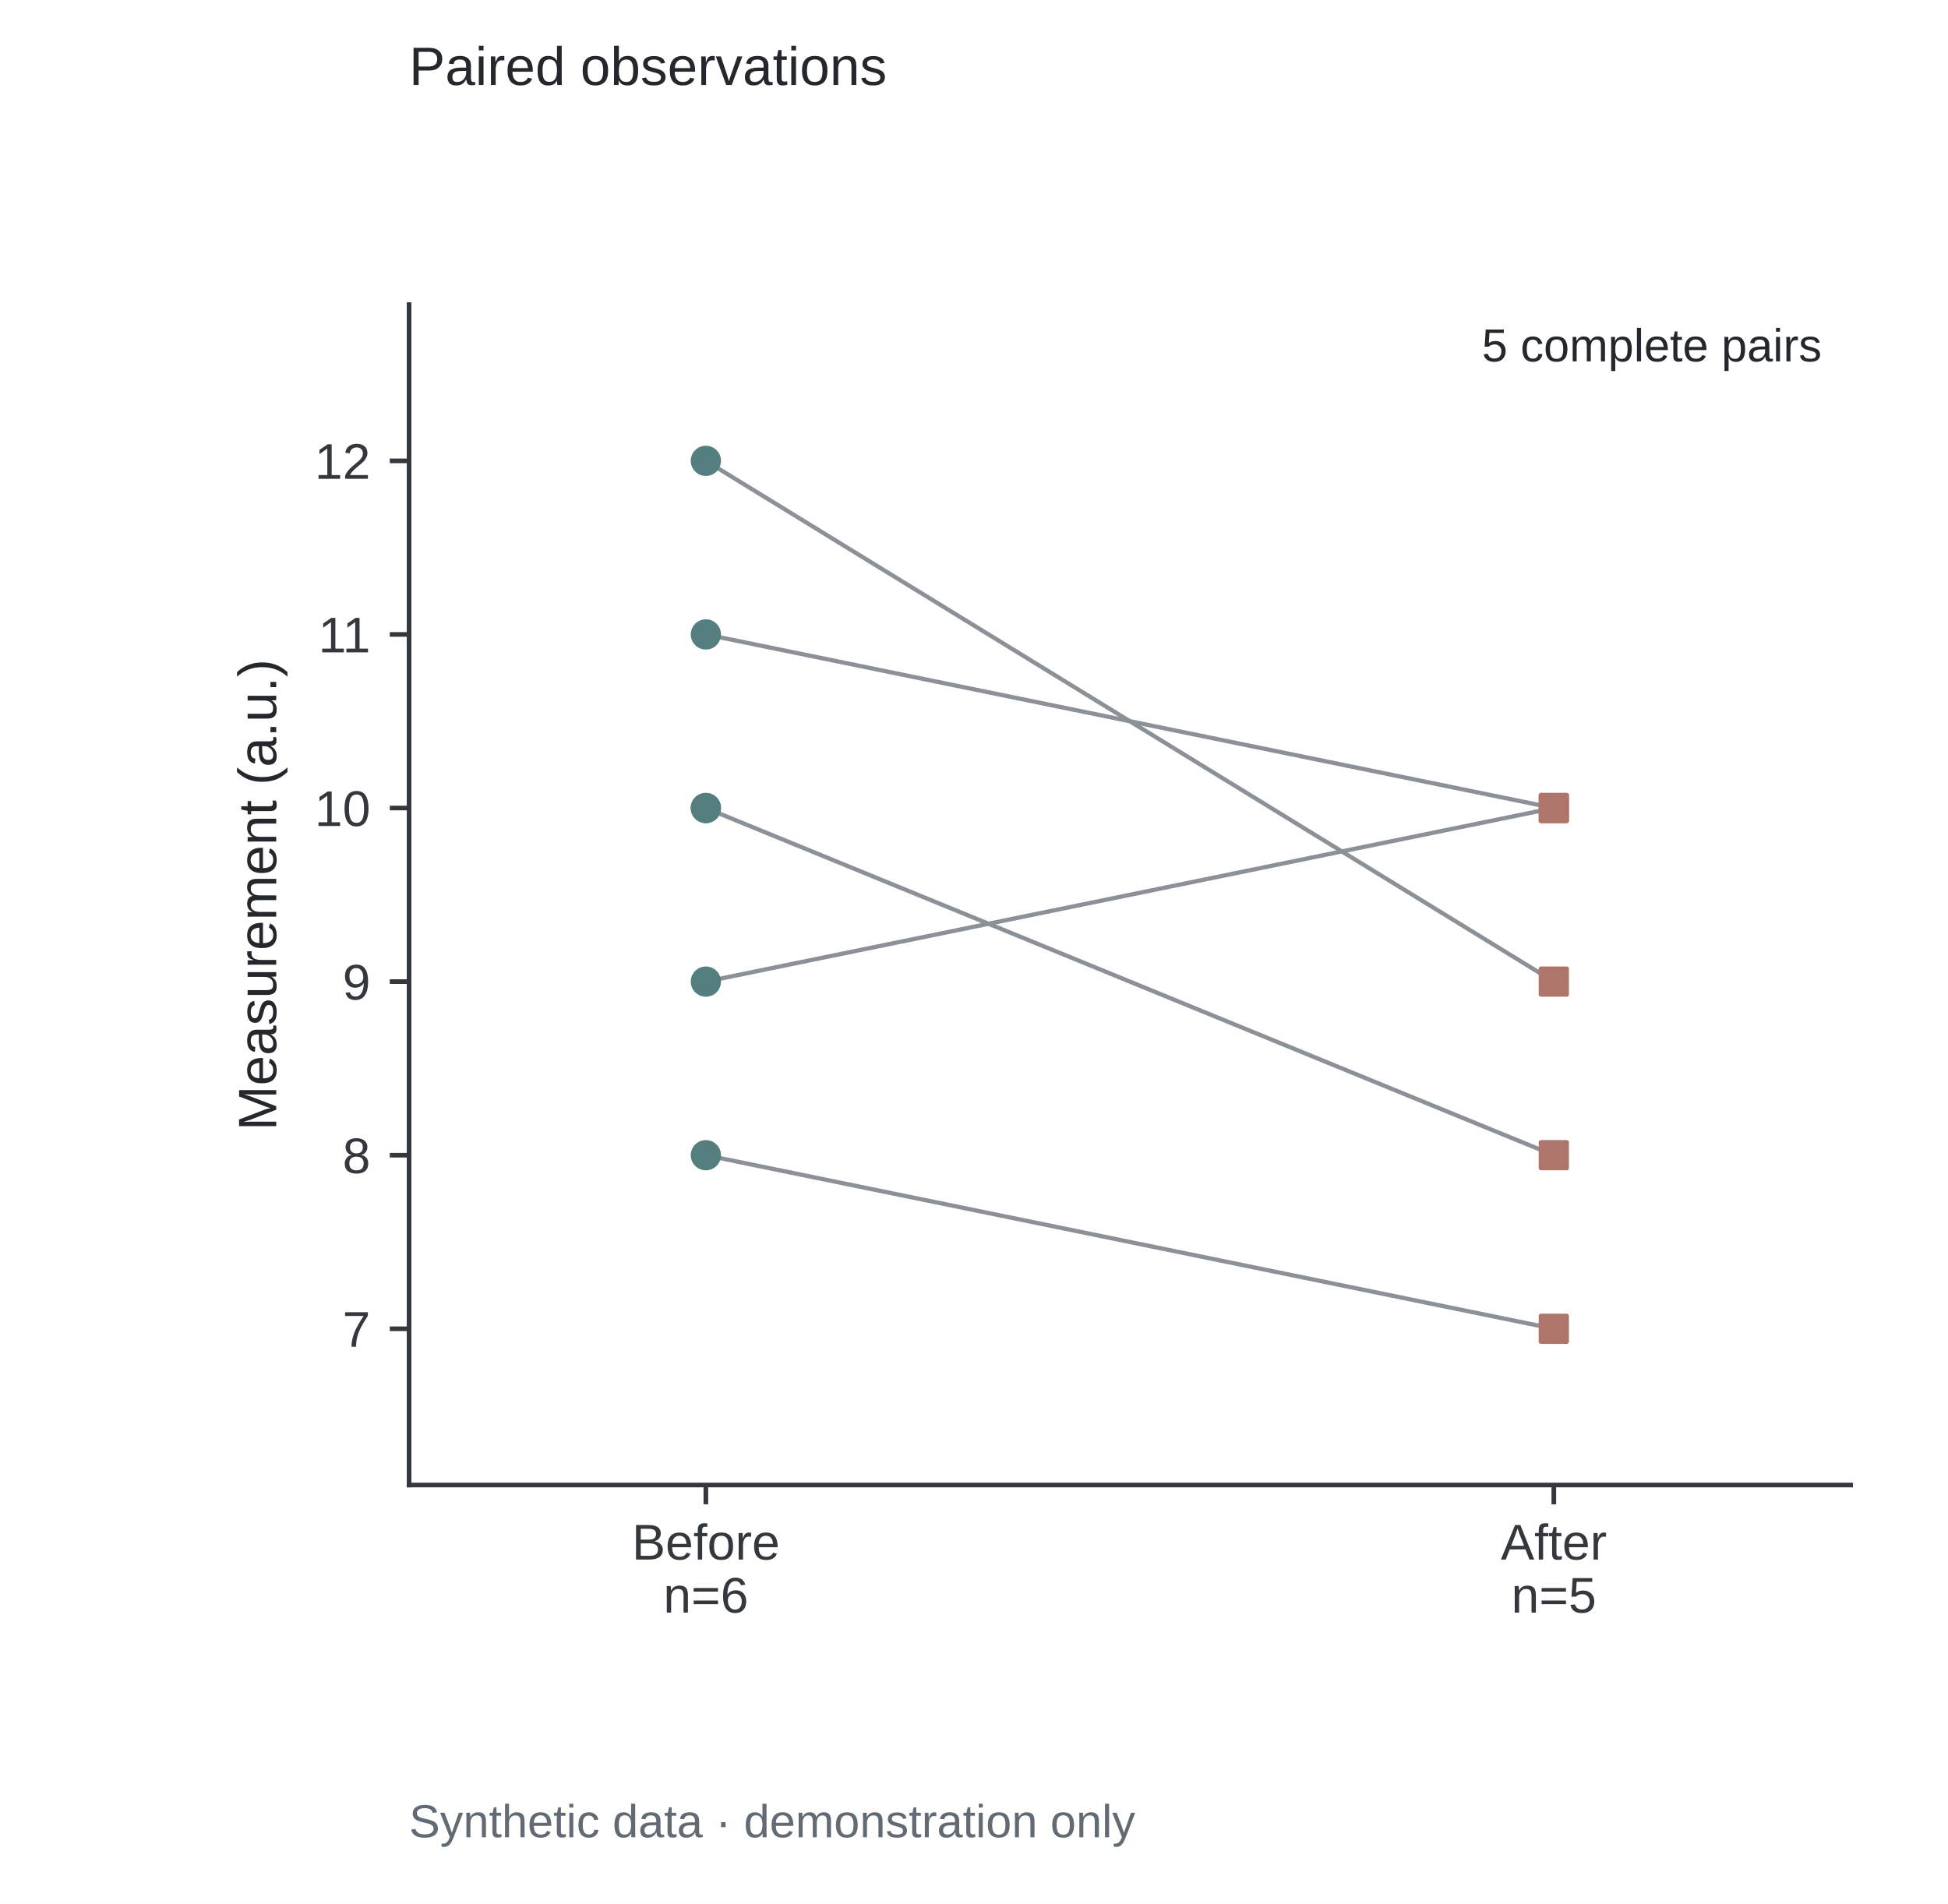
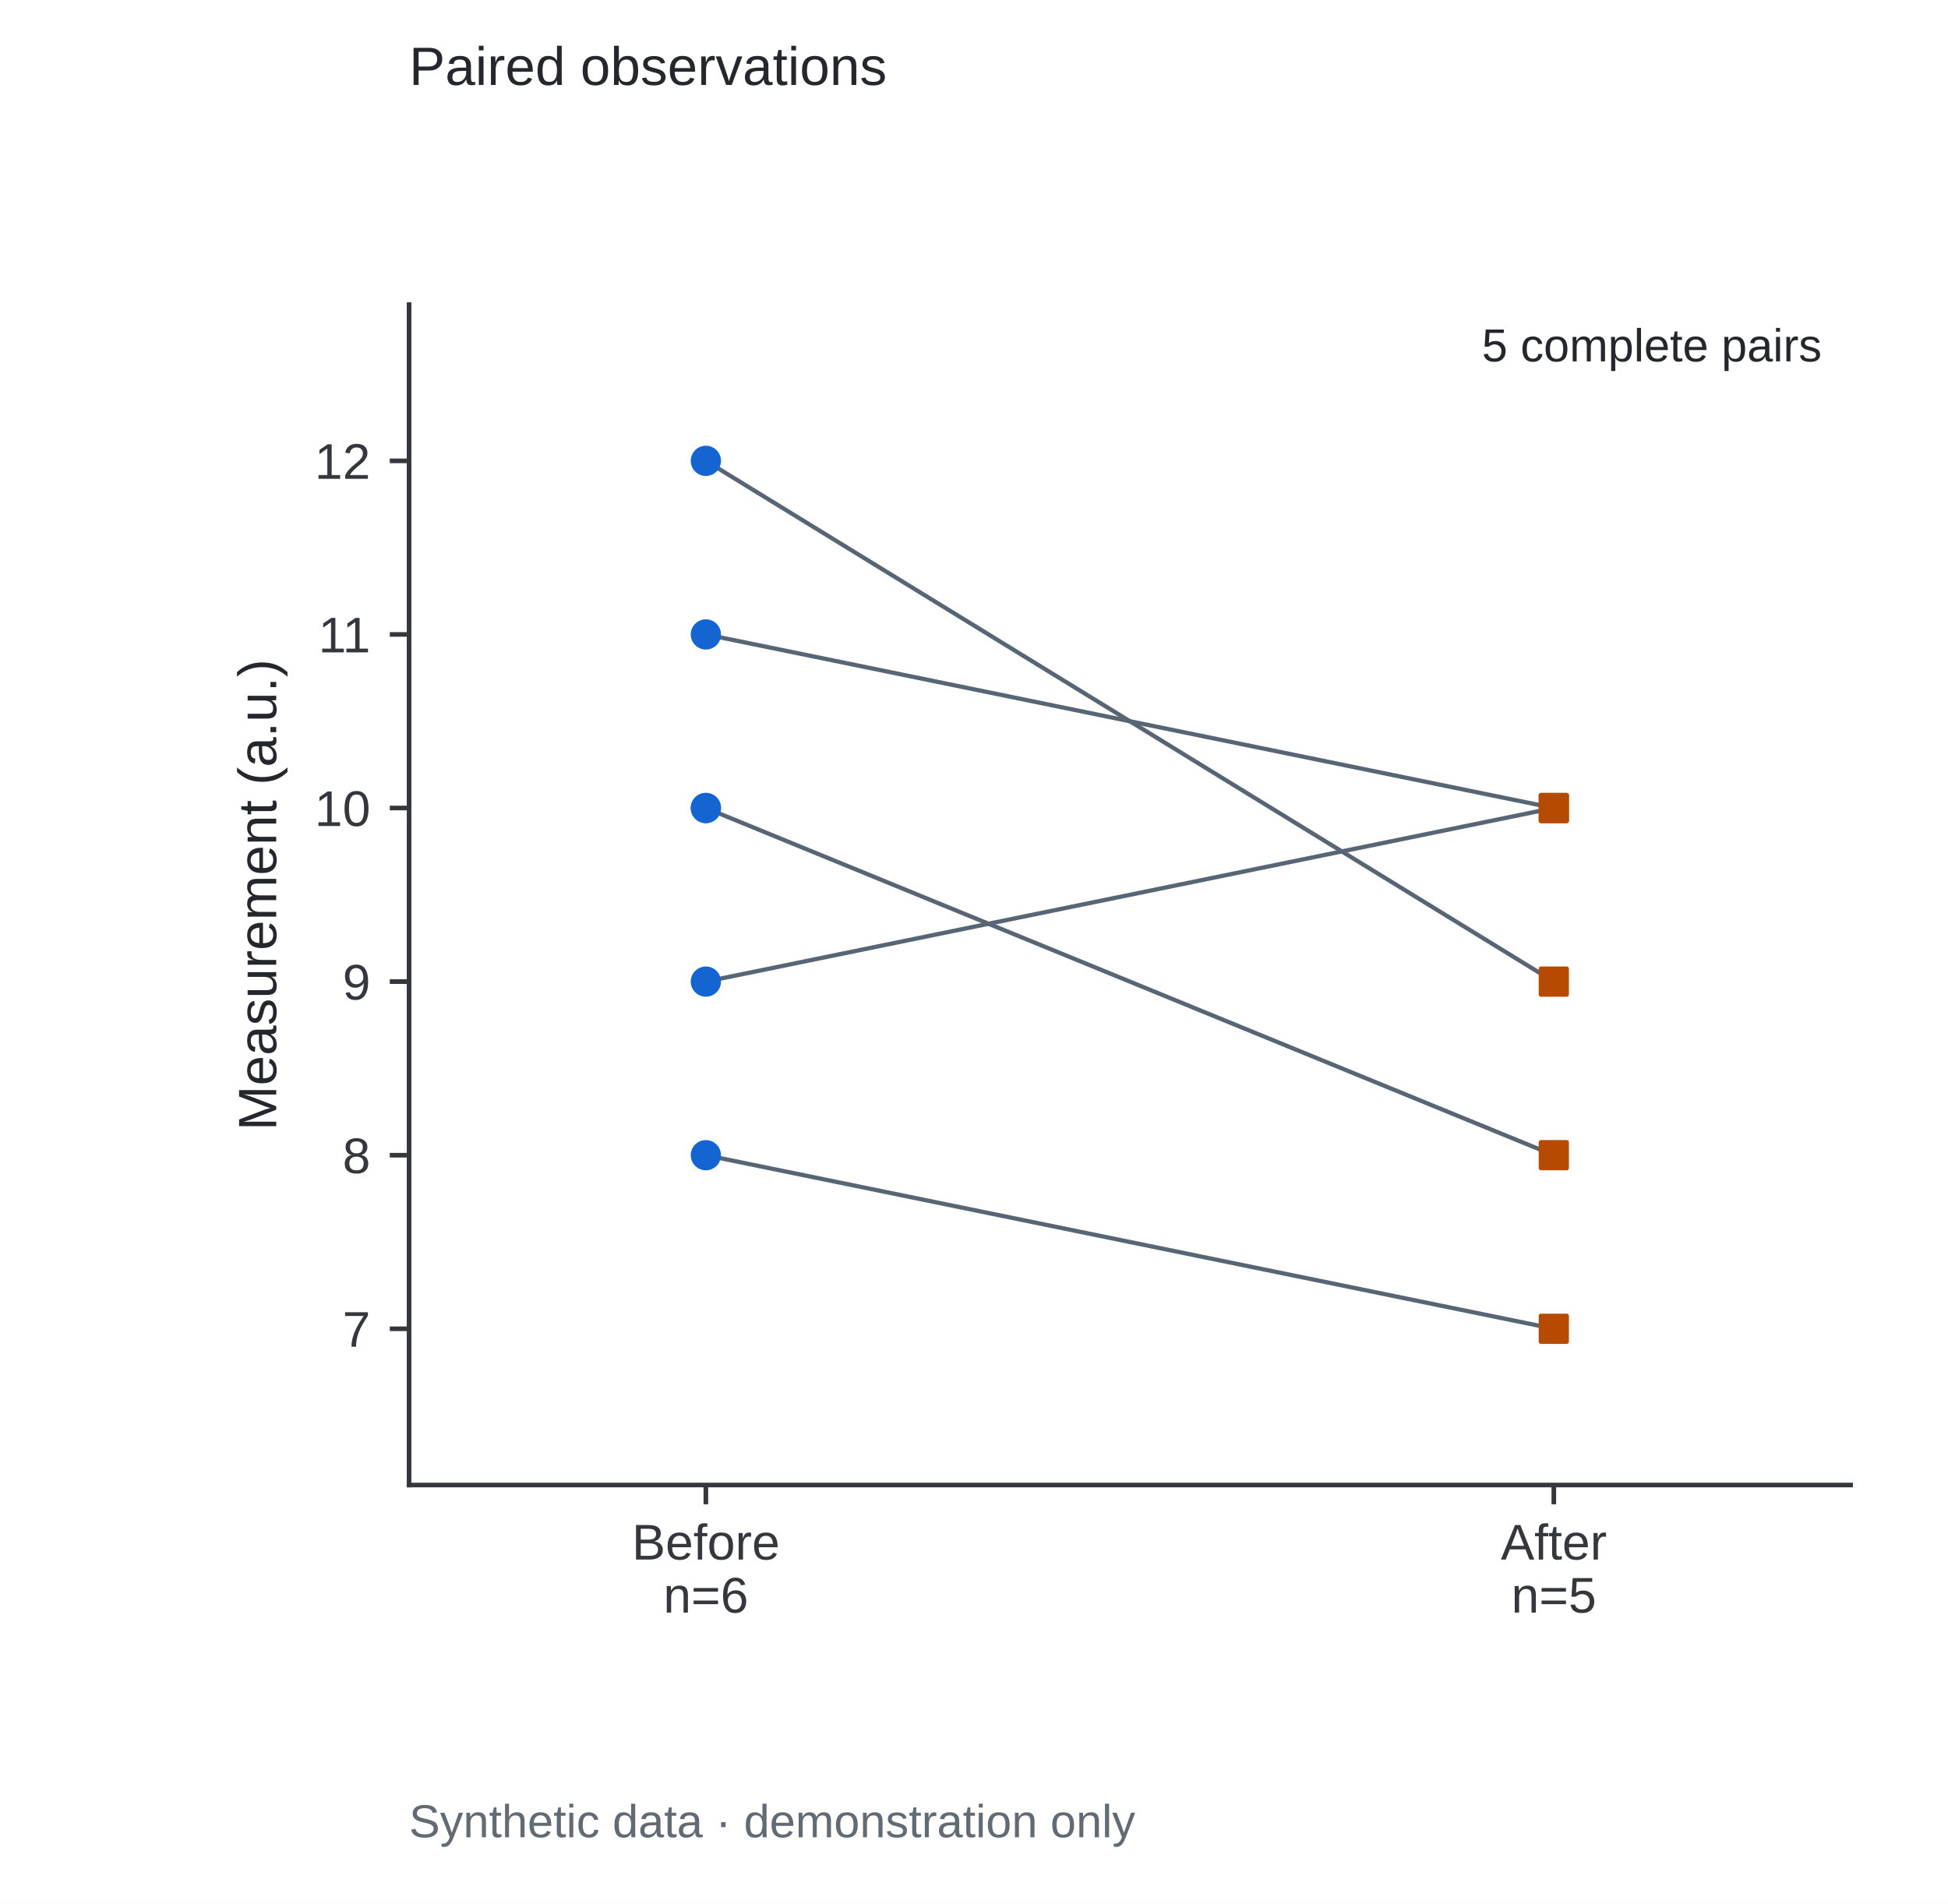
<svg xmlns="http://www.w3.org/2000/svg" xmlns:xlink="http://www.w3.org/1999/xlink" width="252.283pt" height="246.614pt" viewBox="0 0 252.283 246.614" version="1.1">
  <defs>
    <style type="text/css">*{stroke-linejoin: round; stroke-linecap: butt}</style>
  </defs>
  <g id="figure_1">
    <g id="patch_1">
      <path d="M 0 246.614 L 252.283 246.614 L 252.283 0 L 0 0 z " style="fill: #ffffff" />
    </g>
    <g id="axes_1">
      <g id="patch_2">
        <path d="M 52.98 192.359 L 239.669 192.359 L 239.669 39.458 L 52.98 39.458 z " style="fill: #ffffff" />
      </g>
      <g id="line2d_1">
-         <path d="M 91.416 104.666 L 201.233 149.637 " clip-path="url(#pd19989ead3)" style="fill: none; stroke: #8b9197; stroke-width: 0.55; stroke-linecap: square" />
+         <path d="M 91.416 104.666 L 201.233 149.637 " clip-path="url(#pd19989ead3)" style="fill: none; stroke: #586575; stroke-width: 0.55; stroke-linecap: square" />
      </g>
      <g id="line2d_2">
-         <path d="M 91.416 82.181 L 201.233 104.666 " clip-path="url(#pd19989ead3)" style="fill: none; stroke: #8b9197; stroke-width: 0.55; stroke-linecap: square" />
+         <path d="M 91.416 82.181 L 201.233 104.666 " clip-path="url(#pd19989ead3)" style="fill: none; stroke: #586575; stroke-width: 0.55; stroke-linecap: square" />
      </g>
      <g id="line2d_3">
-         <path d="M 91.416 127.151 L 201.233 104.666 " clip-path="url(#pd19989ead3)" style="fill: none; stroke: #8b9197; stroke-width: 0.55; stroke-linecap: square" />
+         <path d="M 91.416 127.151 L 201.233 104.666 " clip-path="url(#pd19989ead3)" style="fill: none; stroke: #586575; stroke-width: 0.55; stroke-linecap: square" />
      </g>
      <g id="line2d_4">
-         <path d="M 91.416 59.695 L 201.233 127.151 " clip-path="url(#pd19989ead3)" style="fill: none; stroke: #8b9197; stroke-width: 0.55; stroke-linecap: square" />
+         <path d="M 91.416 59.695 L 201.233 127.151 " clip-path="url(#pd19989ead3)" style="fill: none; stroke: #586575; stroke-width: 0.55; stroke-linecap: square" />
      </g>
      <g id="line2d_5">
-         <path d="M 91.416 149.637 L 201.233 172.122 " clip-path="url(#pd19989ead3)" style="fill: none; stroke: #8b9197; stroke-width: 0.55; stroke-linecap: square" />
+         <path d="M 91.416 149.637 L 201.233 172.122 " clip-path="url(#pd19989ead3)" style="fill: none; stroke: #586575; stroke-width: 0.55; stroke-linecap: square" />
      </g>
      <g id="matplotlib.axis_1">
        <g id="xtick_1">
          <g id="line2d_6">
            <defs>
              <path id="me1255f5151" d="M 0 0 L 0 2.5 " style="stroke: #34383c; stroke-width: 0.6" />
            </defs>
            <g>
              <use xlink:href="#me1255f5151" x="91.416" y="192.359" style="fill: #34383c; stroke: #34383c; stroke-width: 0.6" />
            </g>
          </g>
          <g id="text_1">
            <text style="font-size: 6.5px; font-family: 'Arial', 'Helvetica', 'Noto Sans', 'DejaVu Sans', sans-serif; fill: #34383c" transform="translate(81.84085 202.0116)">Before</text>
            <text style="font-size: 6.5px; font-family: 'Arial', 'Helvetica', 'Noto Sans', 'DejaVu Sans', sans-serif; fill: #34383c" transform="translate(85.90284 208.8866)">n=6</text>
          </g>
        </g>
        <g id="xtick_2">
          <g id="line2d_7">
            <g>
              <use xlink:href="#me1255f5151" x="201.233" y="192.359" style="fill: #34383c; stroke: #34383c; stroke-width: 0.6" />
            </g>
          </g>
          <g id="text_2">
            <text style="font-size: 6.5px; font-family: 'Arial', 'Helvetica', 'Noto Sans', 'DejaVu Sans', sans-serif; fill: #34383c" transform="translate(194.3701 202.0116)">After</text>
            <text style="font-size: 6.5px; font-family: 'Arial', 'Helvetica', 'Noto Sans', 'DejaVu Sans', sans-serif; fill: #34383c" transform="translate(195.7204 208.8866)">n=5</text>
          </g>
        </g>
      </g>
      <g id="matplotlib.axis_2">
        <g id="ytick_1">
          <g id="line2d_8">
            <defs>
              <path id="m8be18a0d46" d="M 0 0 L -2.5 0 " style="stroke: #34383c; stroke-width: 0.6" />
            </defs>
            <g>
              <use xlink:href="#m8be18a0d46" x="52.98" y="172.122" style="fill: #34383c; stroke: #34383c; stroke-width: 0.6" />
            </g>
          </g>
          <g id="text_3">
            <text style="font-size: 6.5px; font-family: 'Arial', 'Helvetica', 'Noto Sans', 'DejaVu Sans', sans-serif; text-anchor: end; fill: #34383c" x="47.98" y="174.448" transform="rotate(-0 47.97953 174.4485)">7</text>
          </g>
        </g>
        <g id="ytick_2">
          <g id="line2d_9">
            <g>
              <use xlink:href="#m8be18a0d46" x="52.98" y="149.637" style="fill: #34383c; stroke: #34383c; stroke-width: 0.6" />
            </g>
          </g>
          <g id="text_4">
            <text style="font-size: 6.5px; font-family: 'Arial', 'Helvetica', 'Noto Sans', 'DejaVu Sans', sans-serif; text-anchor: end; fill: #34383c" x="47.98" y="151.963" transform="rotate(-0 47.97953 151.9631)">8</text>
          </g>
        </g>
        <g id="ytick_3">
          <g id="line2d_10">
            <g>
              <use xlink:href="#m8be18a0d46" x="52.98" y="127.151" style="fill: #34383c; stroke: #34383c; stroke-width: 0.6" />
            </g>
          </g>
          <g id="text_5">
            <text style="font-size: 6.5px; font-family: 'Arial', 'Helvetica', 'Noto Sans', 'DejaVu Sans', sans-serif; text-anchor: end; fill: #34383c" x="47.98" y="129.478" transform="rotate(-0 47.97953 129.4777)">9</text>
          </g>
        </g>
        <g id="ytick_4">
          <g id="line2d_11">
            <g>
              <use xlink:href="#m8be18a0d46" x="52.98" y="104.666" style="fill: #34383c; stroke: #34383c; stroke-width: 0.6" />
            </g>
          </g>
          <g id="text_6">
            <text style="font-size: 6.5px; font-family: 'Arial', 'Helvetica', 'Noto Sans', 'DejaVu Sans', sans-serif; text-anchor: end; fill: #34383c" x="47.98" y="106.992" transform="rotate(-0 47.97953 106.9922)">10</text>
          </g>
        </g>
        <g id="ytick_5">
          <g id="line2d_12">
            <g>
              <use xlink:href="#m8be18a0d46" x="52.98" y="82.181" style="fill: #34383c; stroke: #34383c; stroke-width: 0.6" />
            </g>
          </g>
          <g id="text_7">
            <text style="font-size: 6.5px; font-family: 'Arial', 'Helvetica', 'Noto Sans', 'DejaVu Sans', sans-serif; text-anchor: end; fill: #34383c" x="47.98" y="84.507" transform="rotate(-0 47.97953 84.50684)">11</text>
          </g>
        </g>
        <g id="ytick_6">
          <g id="line2d_13">
            <g>
              <use xlink:href="#m8be18a0d46" x="52.98" y="59.695" style="fill: #34383c; stroke: #34383c; stroke-width: 0.6" />
            </g>
          </g>
          <g id="text_8">
            <text style="font-size: 6.5px; font-family: 'Arial', 'Helvetica', 'Noto Sans', 'DejaVu Sans', sans-serif; text-anchor: end; fill: #34383c" x="47.98" y="62.021" transform="rotate(-0 47.97953 62.02143)">12</text>
          </g>
        </g>
        <g id="text_9">
          <text style="font-size: 7px; font-family: 'Arial', 'Helvetica', 'Noto Sans', 'DejaVu Sans', sans-serif; text-anchor: middle; fill: #24282c" x="35.777" y="115.909" transform="rotate(-90 35.77703 115.9087)">Measurement (a.u.)</text>
        </g>
      </g>
      <g id="patch_3">
        <path d="M 52.98 192.359 L 52.98 39.458 " style="fill: none; stroke: #34383c; stroke-width: 0.6; stroke-linejoin: miter; stroke-linecap: square" />
      </g>
      <g id="patch_4">
        <path d="M 52.98 192.359 L 239.669 192.359 " style="fill: none; stroke: #34383c; stroke-width: 0.6; stroke-linejoin: miter; stroke-linecap: square" />
      </g>
      <g id="PathCollection_1">
        <defs>
-           <path id="m255871708d" d="M 0 1.658 C 0.44 1.658 0.862 1.484 1.173 1.173 C 1.484 0.862 1.658 0.44 1.658 0 C 1.658 -0.44 1.484 -0.862 1.173 -1.173 C 0.862 -1.484 0.44 -1.658 0 -1.658 C -0.44 -1.658 -0.862 -1.484 -1.173 -1.173 C -1.484 -0.862 -1.658 -0.44 -1.658 0 C -1.658 0.44 -1.484 0.862 -1.173 1.173 C -0.862 1.484 -0.44 1.658 0 1.658 z " style="stroke: #547f7e; stroke-width: 0.6" />
+           <path id="mbffb0ba749" d="M 0 1.658 C 0.44 1.658 0.862 1.484 1.173 1.173 C 1.484 0.862 1.658 0.44 1.658 0 C 1.658 -0.44 1.484 -0.862 1.173 -1.173 C 0.862 -1.484 0.44 -1.658 0 -1.658 C -0.44 -1.658 -0.862 -1.484 -1.173 -1.173 C -1.484 -0.862 -1.658 -0.44 -1.658 0 C -1.658 0.44 -1.484 0.862 -1.173 1.173 C -0.862 1.484 -0.44 1.658 0 1.658 z " style="stroke: #1464d2; stroke-width: 0.6" />
        </defs>
        <g clip-path="url(#pd19989ead3)">
-           <use xlink:href="#m255871708d" x="91.416" y="104.666" style="fill: #547f7e; stroke: #547f7e; stroke-width: 0.6" />
+           <use xlink:href="#mbffb0ba749" x="91.416" y="104.666" style="fill: #1464d2; stroke: #1464d2; stroke-width: 0.6" />
        </g>
      </g>
      <g id="PathCollection_2">
        <defs>
-           <path id="me7d8dd35a2" d="M -1.658 1.658 L 1.658 1.658 L 1.658 -1.658 L -1.658 -1.658 z " style="stroke: #ae766a; stroke-width: 0.6" />
+           <path id="m001fc97538" d="M -1.658 1.658 L 1.658 1.658 L 1.658 -1.658 L -1.658 -1.658 z " style="stroke: #b64b00; stroke-width: 0.6" />
        </defs>
        <g clip-path="url(#pd19989ead3)">
-           <use xlink:href="#me7d8dd35a2" x="201.233" y="149.637" style="fill: #ae766a; stroke: #ae766a; stroke-width: 0.6" />
+           <use xlink:href="#m001fc97538" x="201.233" y="149.637" style="fill: #b64b00; stroke: #b64b00; stroke-width: 0.6" />
        </g>
      </g>
      <g id="PathCollection_3">
        <g clip-path="url(#pd19989ead3)">
-           <use xlink:href="#m255871708d" x="91.416" y="82.181" style="fill: #547f7e; stroke: #547f7e; stroke-width: 0.6" />
+           <use xlink:href="#mbffb0ba749" x="91.416" y="82.181" style="fill: #1464d2; stroke: #1464d2; stroke-width: 0.6" />
        </g>
      </g>
      <g id="PathCollection_4">
        <g clip-path="url(#pd19989ead3)">
-           <use xlink:href="#me7d8dd35a2" x="201.233" y="104.666" style="fill: #ae766a; stroke: #ae766a; stroke-width: 0.6" />
+           <use xlink:href="#m001fc97538" x="201.233" y="104.666" style="fill: #b64b00; stroke: #b64b00; stroke-width: 0.6" />
        </g>
      </g>
      <g id="PathCollection_5">
        <g clip-path="url(#pd19989ead3)">
-           <use xlink:href="#m255871708d" x="91.416" y="127.151" style="fill: #547f7e; stroke: #547f7e; stroke-width: 0.6" />
+           <use xlink:href="#mbffb0ba749" x="91.416" y="127.151" style="fill: #1464d2; stroke: #1464d2; stroke-width: 0.6" />
        </g>
      </g>
      <g id="PathCollection_6">
        <g clip-path="url(#pd19989ead3)">
-           <use xlink:href="#me7d8dd35a2" x="201.233" y="104.666" style="fill: #ae766a; stroke: #ae766a; stroke-width: 0.6" />
+           <use xlink:href="#m001fc97538" x="201.233" y="104.666" style="fill: #b64b00; stroke: #b64b00; stroke-width: 0.6" />
        </g>
      </g>
      <g id="PathCollection_7">
        <g clip-path="url(#pd19989ead3)">
-           <use xlink:href="#m255871708d" x="91.416" y="59.695" style="fill: #547f7e; stroke: #547f7e; stroke-width: 0.6" />
+           <use xlink:href="#mbffb0ba749" x="91.416" y="59.695" style="fill: #1464d2; stroke: #1464d2; stroke-width: 0.6" />
        </g>
      </g>
      <g id="PathCollection_8">
        <g clip-path="url(#pd19989ead3)">
-           <use xlink:href="#me7d8dd35a2" x="201.233" y="127.151" style="fill: #ae766a; stroke: #ae766a; stroke-width: 0.6" />
+           <use xlink:href="#m001fc97538" x="201.233" y="127.151" style="fill: #b64b00; stroke: #b64b00; stroke-width: 0.6" />
        </g>
      </g>
      <g id="PathCollection_9">
-         <path d="M 91.416 106.324 C 91.855 106.324 92.277 106.15 92.588 105.839 C 92.899 105.528 93.074 105.106 93.074 104.666 C 93.074 104.226 92.899 103.804 92.588 103.493 C 92.277 103.182 91.855 103.008 91.416 103.008 C 90.976 103.008 90.554 103.182 90.243 103.493 C 89.932 103.804 89.757 104.226 89.757 104.666 C 89.757 105.106 89.932 105.528 90.243 105.839 C 90.554 106.15 90.976 106.324 91.416 106.324 L 91.416 106.324 z " clip-path="url(#pd19989ead3)" style="fill: none; stroke: #547f7e; stroke-width: 0.6" />
+         <path d="M 91.416 106.324 C 91.855 106.324 92.277 106.15 92.588 105.839 C 92.899 105.528 93.074 105.106 93.074 104.666 C 93.074 104.226 92.899 103.804 92.588 103.493 C 92.277 103.182 91.855 103.008 91.416 103.008 C 90.976 103.008 90.554 103.182 90.243 103.493 C 89.932 103.804 89.757 104.226 89.757 104.666 C 89.757 105.106 89.932 105.528 90.243 105.839 C 90.554 106.15 90.976 106.324 91.416 106.324 L 91.416 106.324 z " clip-path="url(#pd19989ead3)" style="fill: none; stroke: #1464d2; stroke-width: 0.6" />
      </g>
      <g id="PathCollection_10">
        <g clip-path="url(#pd19989ead3)">
-           <use xlink:href="#m255871708d" x="91.416" y="149.637" style="fill: #547f7e; stroke: #547f7e; stroke-width: 0.6" />
+           <use xlink:href="#mbffb0ba749" x="91.416" y="149.637" style="fill: #1464d2; stroke: #1464d2; stroke-width: 0.6" />
        </g>
      </g>
      <g id="PathCollection_11">
        <g clip-path="url(#pd19989ead3)">
-           <use xlink:href="#me7d8dd35a2" x="201.233" y="172.122" style="fill: #ae766a; stroke: #ae766a; stroke-width: 0.6" />
+           <use xlink:href="#m001fc97538" x="201.233" y="172.122" style="fill: #b64b00; stroke: #b64b00; stroke-width: 0.6" />
        </g>
      </g>
      <g id="text_10">
        <text style="font-size: 6px; font-family: 'Arial', 'Helvetica', 'Noto Sans', 'DejaVu Sans', sans-serif; text-anchor: end; fill: #24282c" x="235.935" y="46.811" transform="rotate(-0 235.9355 46.81097)">5 complete pairs</text>
      </g>
    </g>
    <g id="text_11">
      <text style="font-size: 6px; font-family: 'Arial', 'Helvetica', 'Noto Sans', 'DejaVu Sans', sans-serif; text-anchor: start; fill: #626b73" x="52.98" y="237.983" transform="rotate(-0 52.97953 237.9827)">Synthetic data · demonstration only</text>
    </g>
    <g id="text_12">
      <text style="font-size: 7px; font-family: 'Arial', 'Helvetica', 'Noto Sans', 'DejaVu Sans', sans-serif; text-anchor: start; fill: #24282c" x="52.98" y="11.01" transform="rotate(-0 52.97953 11.01047)">Paired observations</text>
    </g>
  </g>
  <defs>
    <clipPath id="pd19989ead3">
      <rect x="52.98" y="39.458" width="186.69" height="152.901" />
    </clipPath>
  </defs>
</svg>
